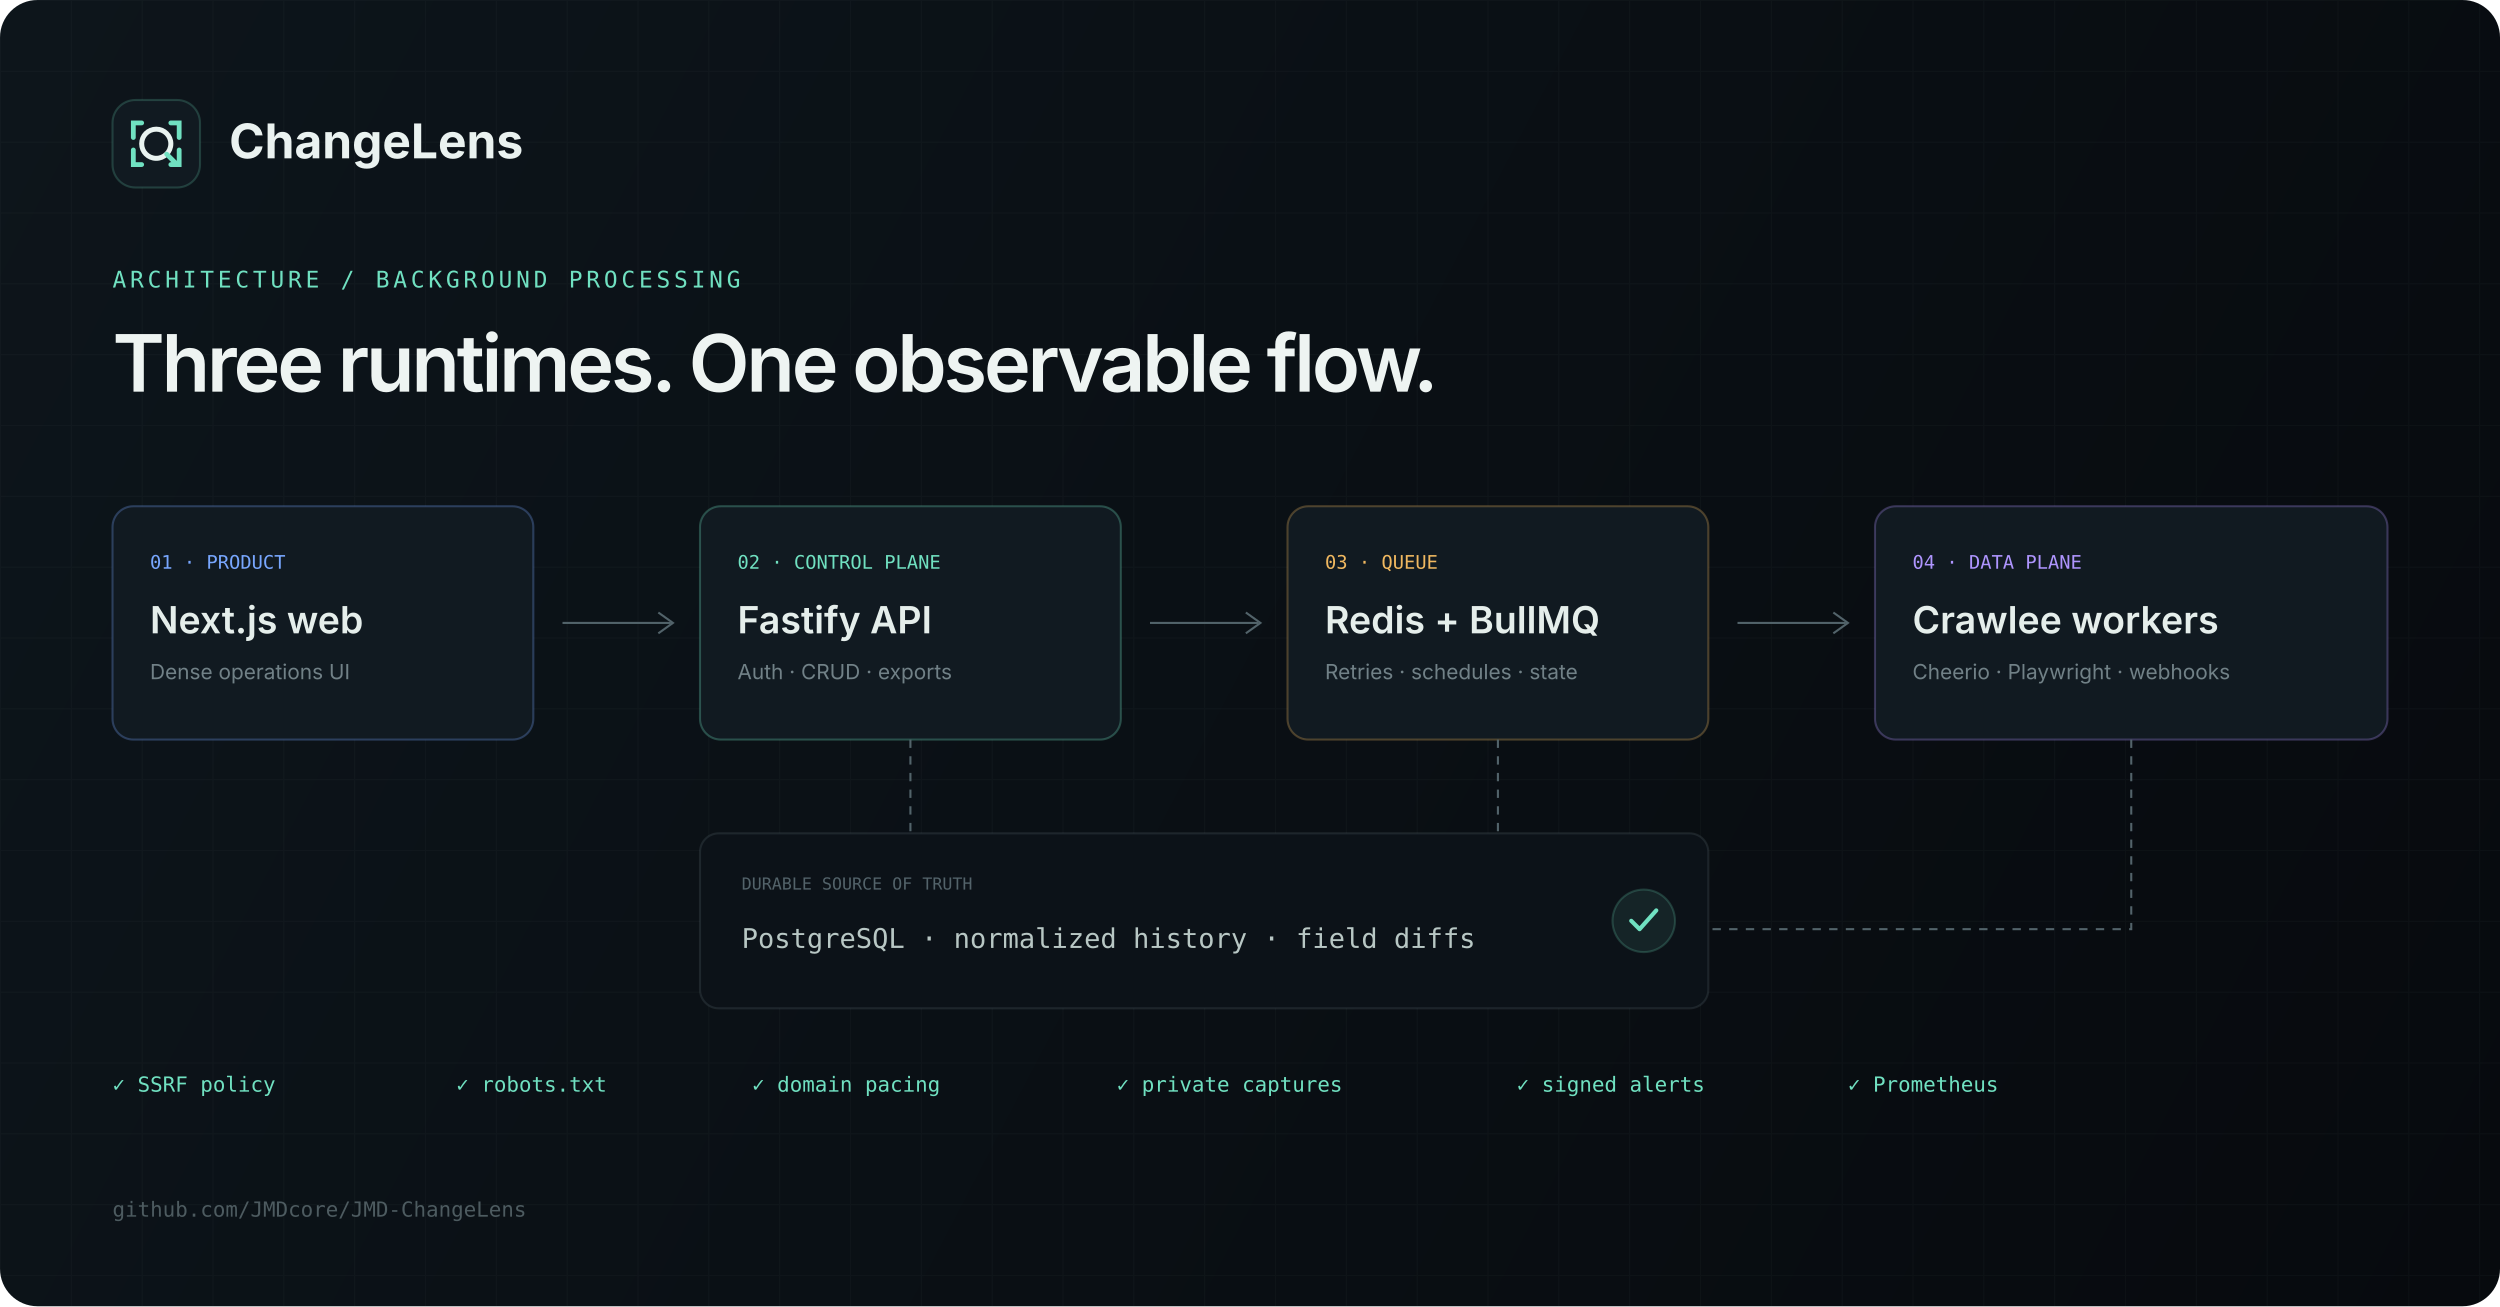
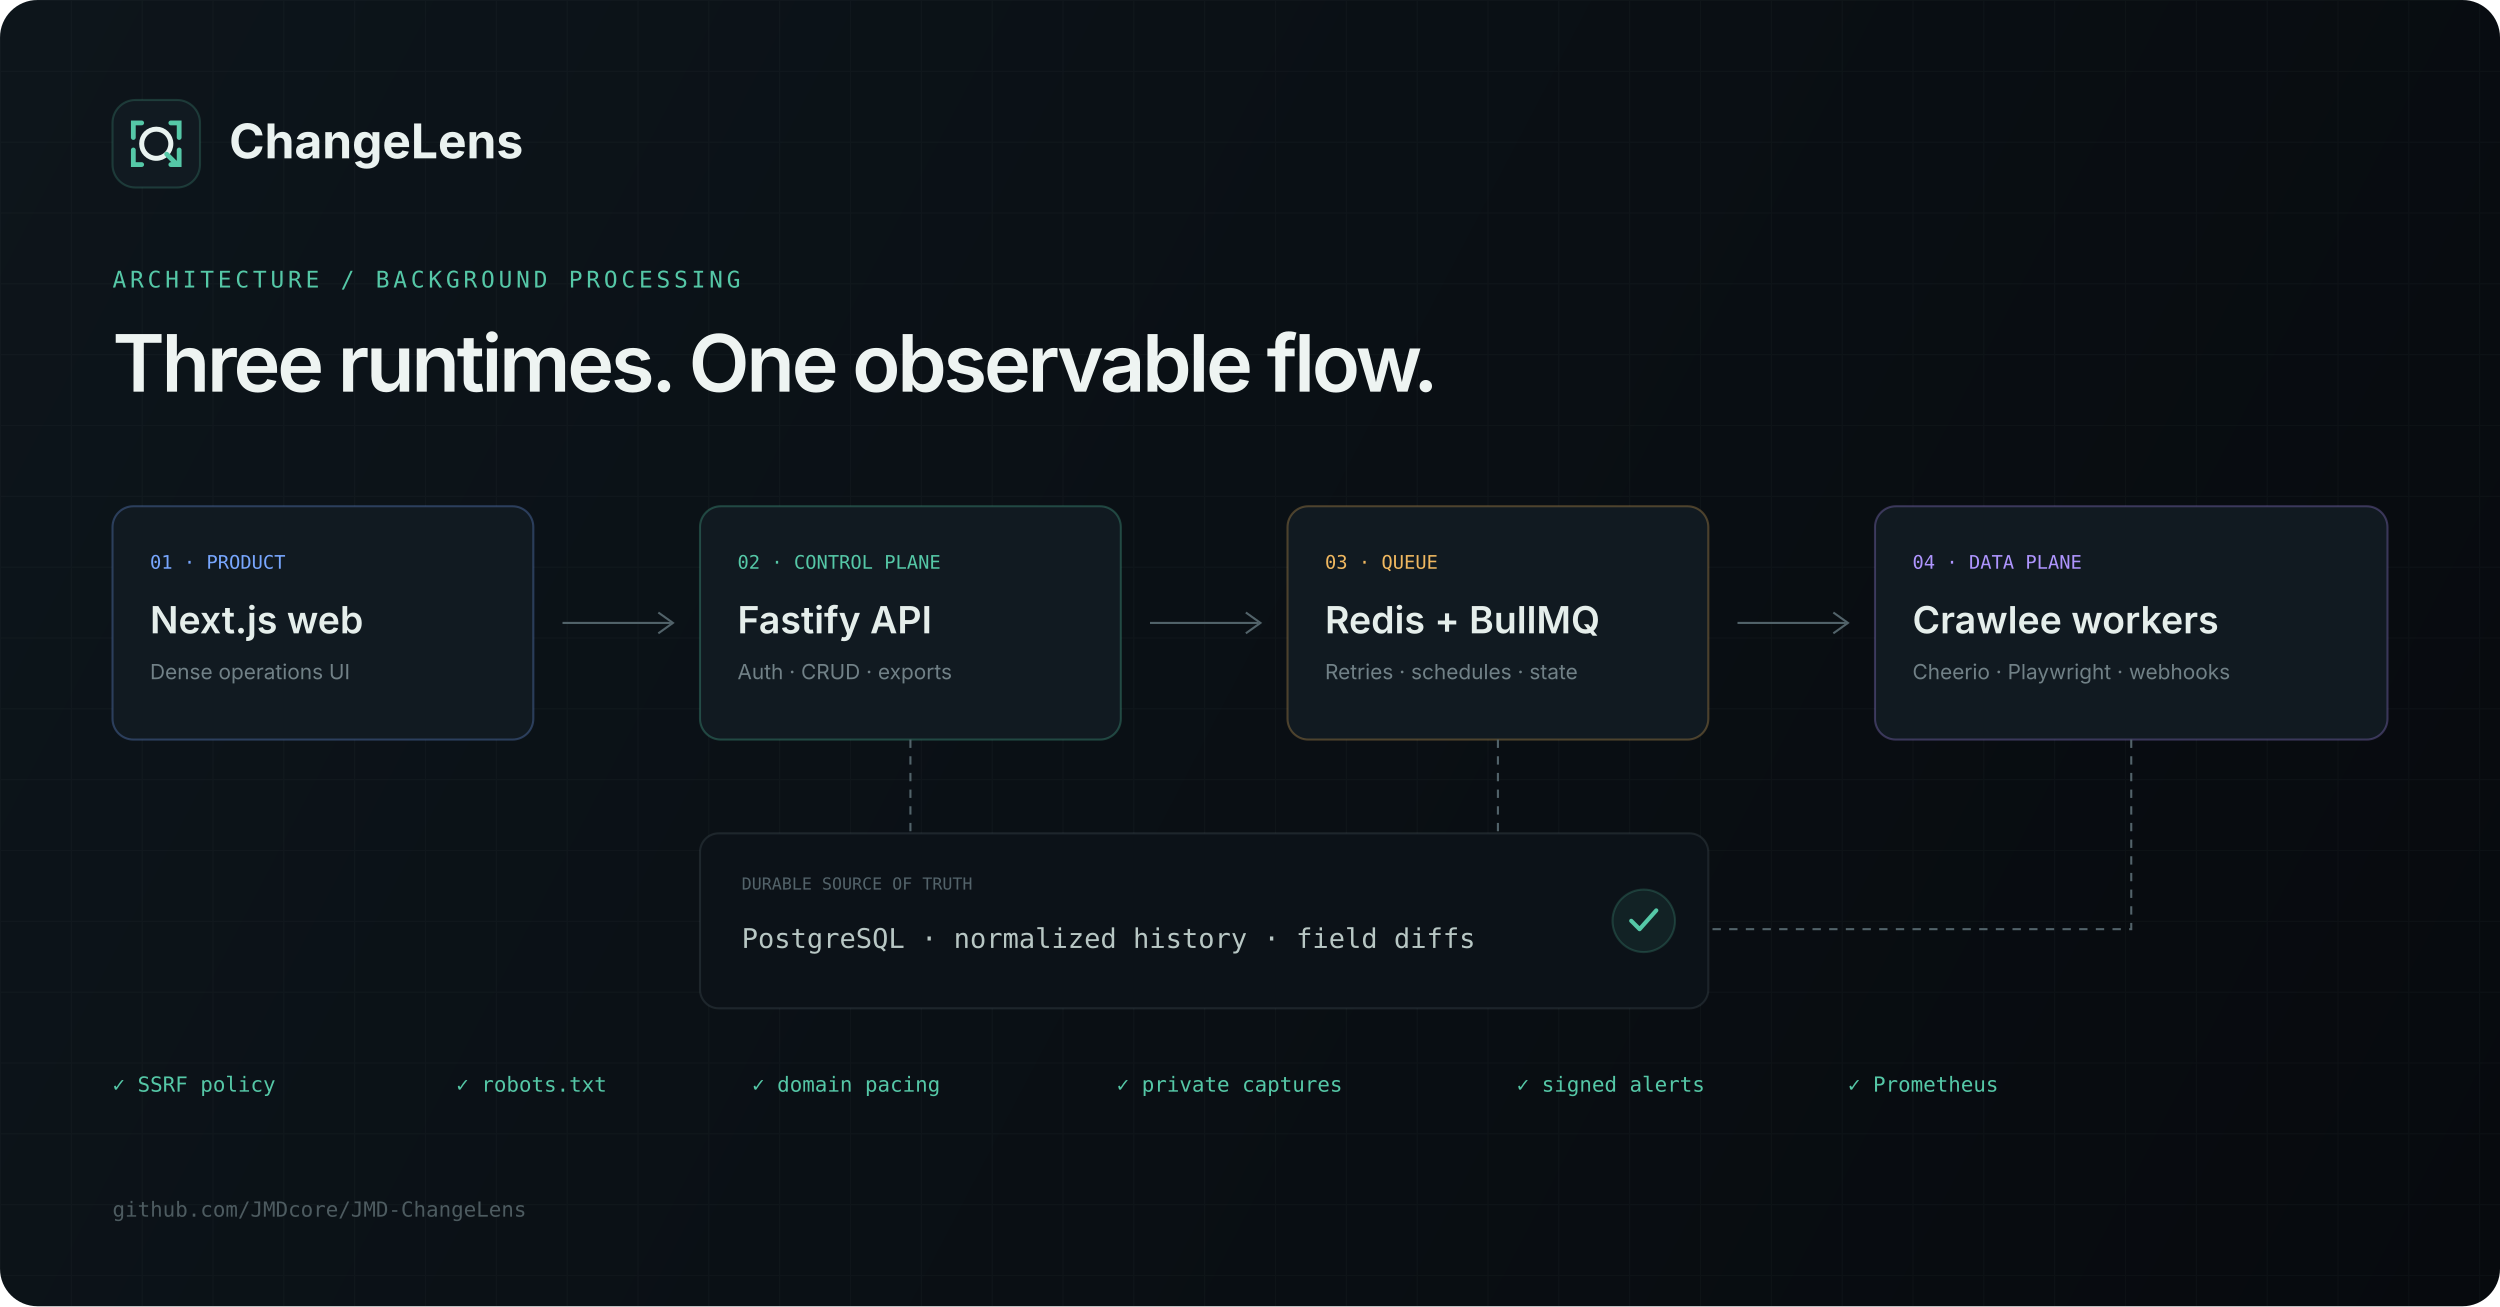
<svg xmlns="http://www.w3.org/2000/svg" width="1200" height="627" viewBox="0 0 1200 627" fill="none">
  <defs>
    <linearGradient id="b" x1="0" y1="0" x2="1200" y2="627" gradientUnits="userSpaceOnUse">
      <stop stop-color="#0D151B" />
      <stop offset="1" stop-color="#070A0E" />
    </linearGradient>
    <pattern id="g" width="34" height="34" patternUnits="userSpaceOnUse">
      <path d="M34 0H0V34" stroke="#9FB5B9" stroke-opacity=".035" />
    </pattern>
  </defs>
  <rect width="1200" height="627" rx="18" fill="url(#b)" />
  <rect width="1200" height="627" rx="18" fill="url(#g)" />
  <g transform="translate(54 48)">
-     <rect width="42" height="42" rx="11" fill="#111A21" stroke="#70E1C1" stroke-opacity=".2" />
+     <rect width="42" height="42" rx="11" fill="#111A21" stroke="#55C8A7" stroke-opacity=".2" />
    <circle cx="21" cy="21" r="7" stroke="#E9F3F0" stroke-width="2.4" />
-     <path d="m26 26 5 5M14 11h-4v7M28 11h4v7M14 31h-4v-7M28 31h4v-7" stroke="#70E1C1" stroke-width="2.3" stroke-linecap="round" />
+     <path d="m26 26 5 5M14 11h-4v7M28 11h4v7M14 31h-4v-7M28 31h4v-7" stroke="#55C8A7" stroke-width="2.3" stroke-linecap="round" />
    <text x="56" y="28" fill="#EAF2F0" font-family="Inter,Segoe UI,sans-serif" font-size="23" font-weight="650">ChangeLens</text>
  </g>
-   <text x="54" y="138" fill="#70E1C1" font-family="ui-monospace,monospace" font-size="11" letter-spacing="1.8">ARCHITECTURE / BACKGROUND PROCESSING</text>
+   <text x="54" y="138" fill="#55C8A7" font-family="ui-monospace,monospace" font-size="11" letter-spacing="1.8">ARCHITECTURE / BACKGROUND PROCESSING</text>
  <text x="54" y="188" fill="#EEF4F2" font-family="Inter,Segoe UI,sans-serif" font-size="38" font-weight="580" letter-spacing="-1.5">Three runtimes. One observable flow.</text>
  <g font-family="Inter,Segoe UI,sans-serif">
    <g transform="translate(54 243)">
      <rect width="202" height="112" rx="10" fill="#111A21" stroke="#78A7FF" stroke-opacity=".28" />
      <text x="18" y="30" fill="#78A7FF" font-family="ui-monospace,monospace" font-size="9">01 · PRODUCT</text>
      <text x="18" y="61" fill="#E5EEEB" font-size="18" font-weight="600">Next.js web</text>
      <text x="18" y="83" fill="#718187" font-size="10">Dense operations UI</text>
    </g>
    <path d="M270 299h52" stroke="#52636A" />
    <path d="m316 294 7 5-7 5" stroke="#52636A" />
    <g transform="translate(336 243)">
-       <rect width="202" height="112" rx="10" fill="#111A21" stroke="#70E1C1" stroke-opacity=".28" />
-       <text x="18" y="30" fill="#70E1C1" font-family="ui-monospace,monospace" font-size="9">02 · CONTROL PLANE</text>
+       <rect width="202" height="112" rx="10" fill="#111A21" stroke="#55C8A7" stroke-opacity=".28" />
+       <text x="18" y="30" fill="#55C8A7" font-family="ui-monospace,monospace" font-size="9">02 · CONTROL PLANE</text>
      <text x="18" y="61" fill="#E5EEEB" font-size="18" font-weight="600">Fastify API</text>
      <text x="18" y="83" fill="#718187" font-size="10">Auth · CRUD · exports</text>
    </g>
    <path d="M552 299h52" stroke="#52636A" />
    <path d="m598 294 7 5-7 5" stroke="#52636A" />
    <g transform="translate(618 243)">
      <rect width="202" height="112" rx="10" fill="#111A21" stroke="#F0B860" stroke-opacity=".28" />
      <text x="18" y="30" fill="#F0B860" font-family="ui-monospace,monospace" font-size="9">03 · QUEUE</text>
      <text x="18" y="61" fill="#E5EEEB" font-size="18" font-weight="600">Redis + BullMQ</text>
      <text x="18" y="83" fill="#718187" font-size="10">Retries · schedules · state</text>
    </g>
    <path d="M834 299h52" stroke="#52636A" />
    <path d="m880 294 7 5-7 5" stroke="#52636A" />
    <g transform="translate(900 243)">
      <rect width="246" height="112" rx="10" fill="#111A21" stroke="#AF95FF" stroke-opacity=".28" />
      <text x="18" y="30" fill="#AF95FF" font-family="ui-monospace,monospace" font-size="9">04 · DATA PLANE</text>
      <text x="18" y="61" fill="#E5EEEB" font-size="18" font-weight="600">Crawlee workers</text>
      <text x="18" y="83" fill="#718187" font-size="10">Cheerio · Playwright · webhooks</text>
    </g>
  </g>
  <g transform="translate(336 400)" font-family="ui-monospace,monospace">
    <rect width="484" height="84" rx="9" fill="#0C1218" stroke="#9FB5B9" stroke-opacity=".13" />
    <text x="20" y="27" fill="#53636A" font-size="8">DURABLE SOURCE OF TRUTH</text>
    <text x="20" y="55" fill="#B8C7C4" font-size="13">PostgreSQL · normalized history · field diffs</text>
-     <circle cx="453" cy="42" r="15" fill="#70E1C1" fill-opacity=".09" stroke="#70E1C1" stroke-opacity=".2" />
-     <path d="m447 42 4 4 8-9" stroke="#70E1C1" stroke-width="2" stroke-linecap="round" stroke-linejoin="round" />
+     <circle cx="453" cy="42" r="15" fill="#55C8A7" fill-opacity=".09" stroke="#55C8A7" stroke-opacity=".2" />
+     <path d="m447 42 4 4 8-9" stroke="#55C8A7" stroke-width="2" stroke-linecap="round" stroke-linejoin="round" />
  </g>
  <path d="M437 355v45M719 355v45M1023 355v91H820" stroke="#52636A" stroke-dasharray="4 4" />
  <g transform="translate(54 524)" font-family="ui-monospace,monospace" font-size="10">
-     <text fill="#70E1C1">✓ SSRF policy</text>
-     <text x="165" fill="#70E1C1">✓ robots.txt</text>
-     <text x="307" fill="#70E1C1">✓ domain pacing</text>
-     <text x="482" fill="#70E1C1">✓ private captures</text>
-     <text x="674" fill="#70E1C1">✓ signed alerts</text>
-     <text x="833" fill="#70E1C1">✓ Prometheus</text>
+     <text fill="#55C8A7">✓ SSRF policy</text>
+     <text x="165" fill="#55C8A7">✓ robots.txt</text>
+     <text x="307" fill="#55C8A7">✓ domain pacing</text>
+     <text x="482" fill="#55C8A7">✓ private captures</text>
+     <text x="674" fill="#55C8A7">✓ signed alerts</text>
+     <text x="833" fill="#55C8A7">✓ Prometheus</text>
  </g>
  <text x="54" y="584" fill="#4D5B60" font-family="ui-monospace,monospace" font-size="10">github.com/JMDcore/JMD-ChangeLens</text>
</svg>
